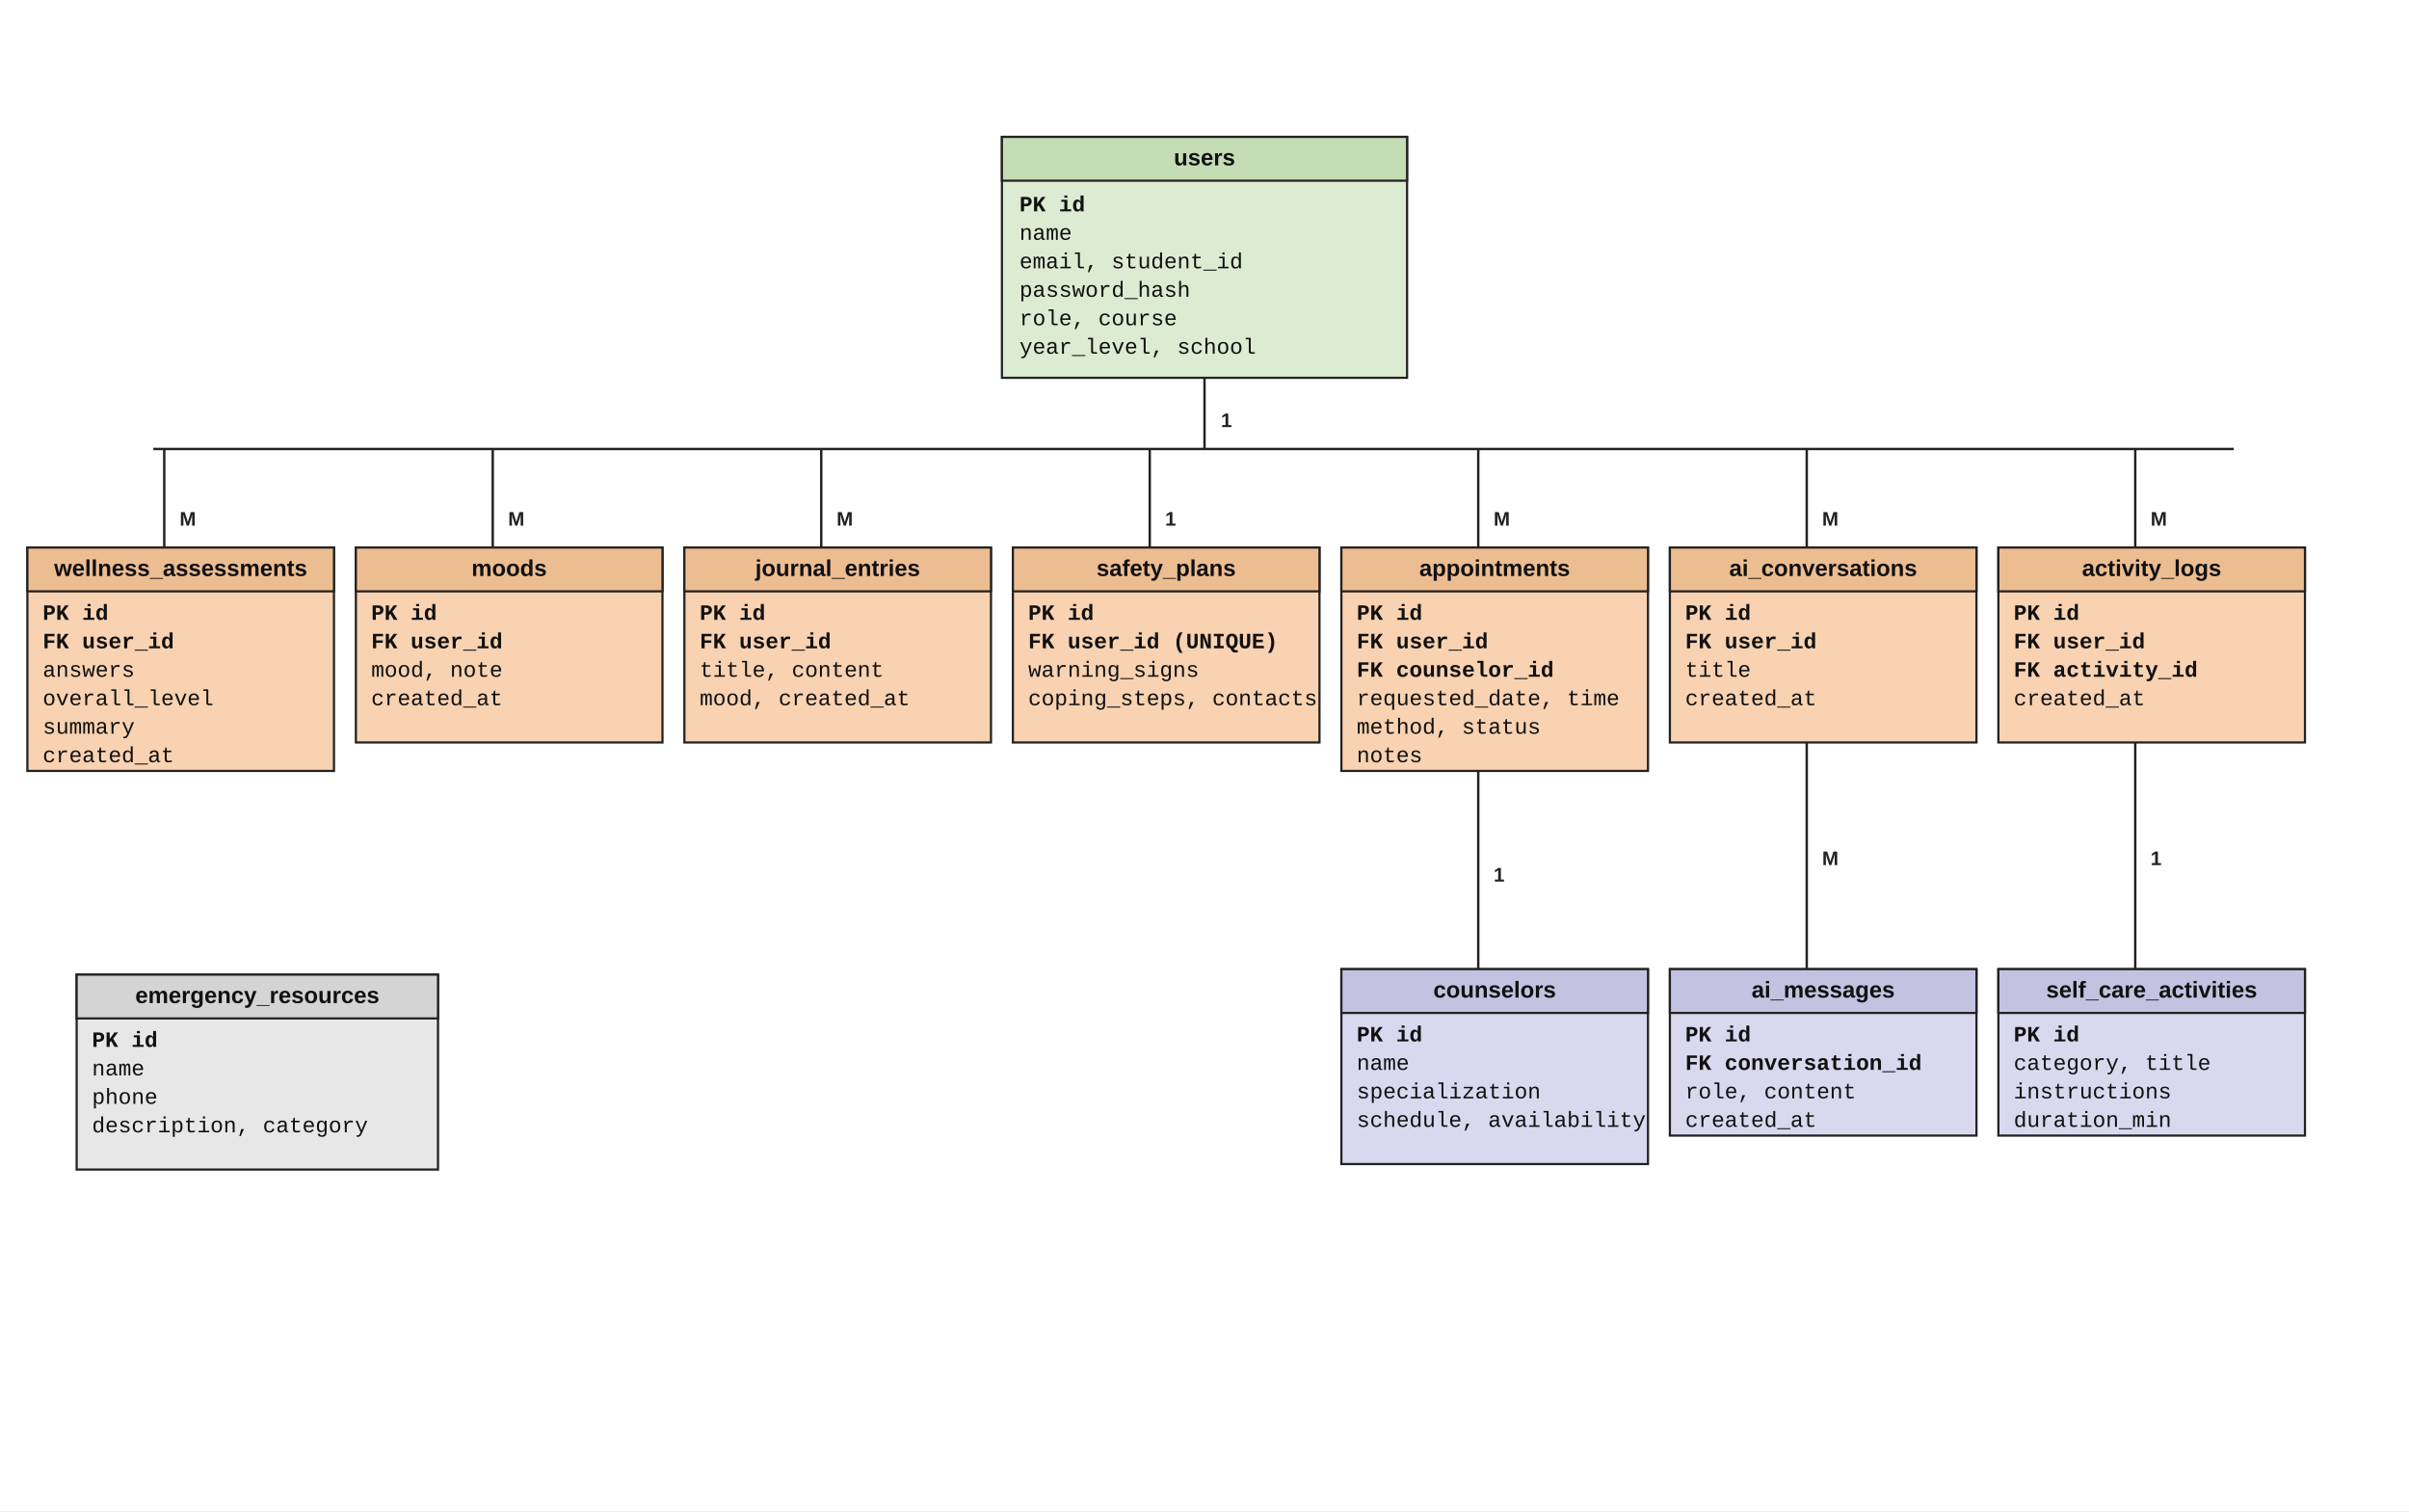
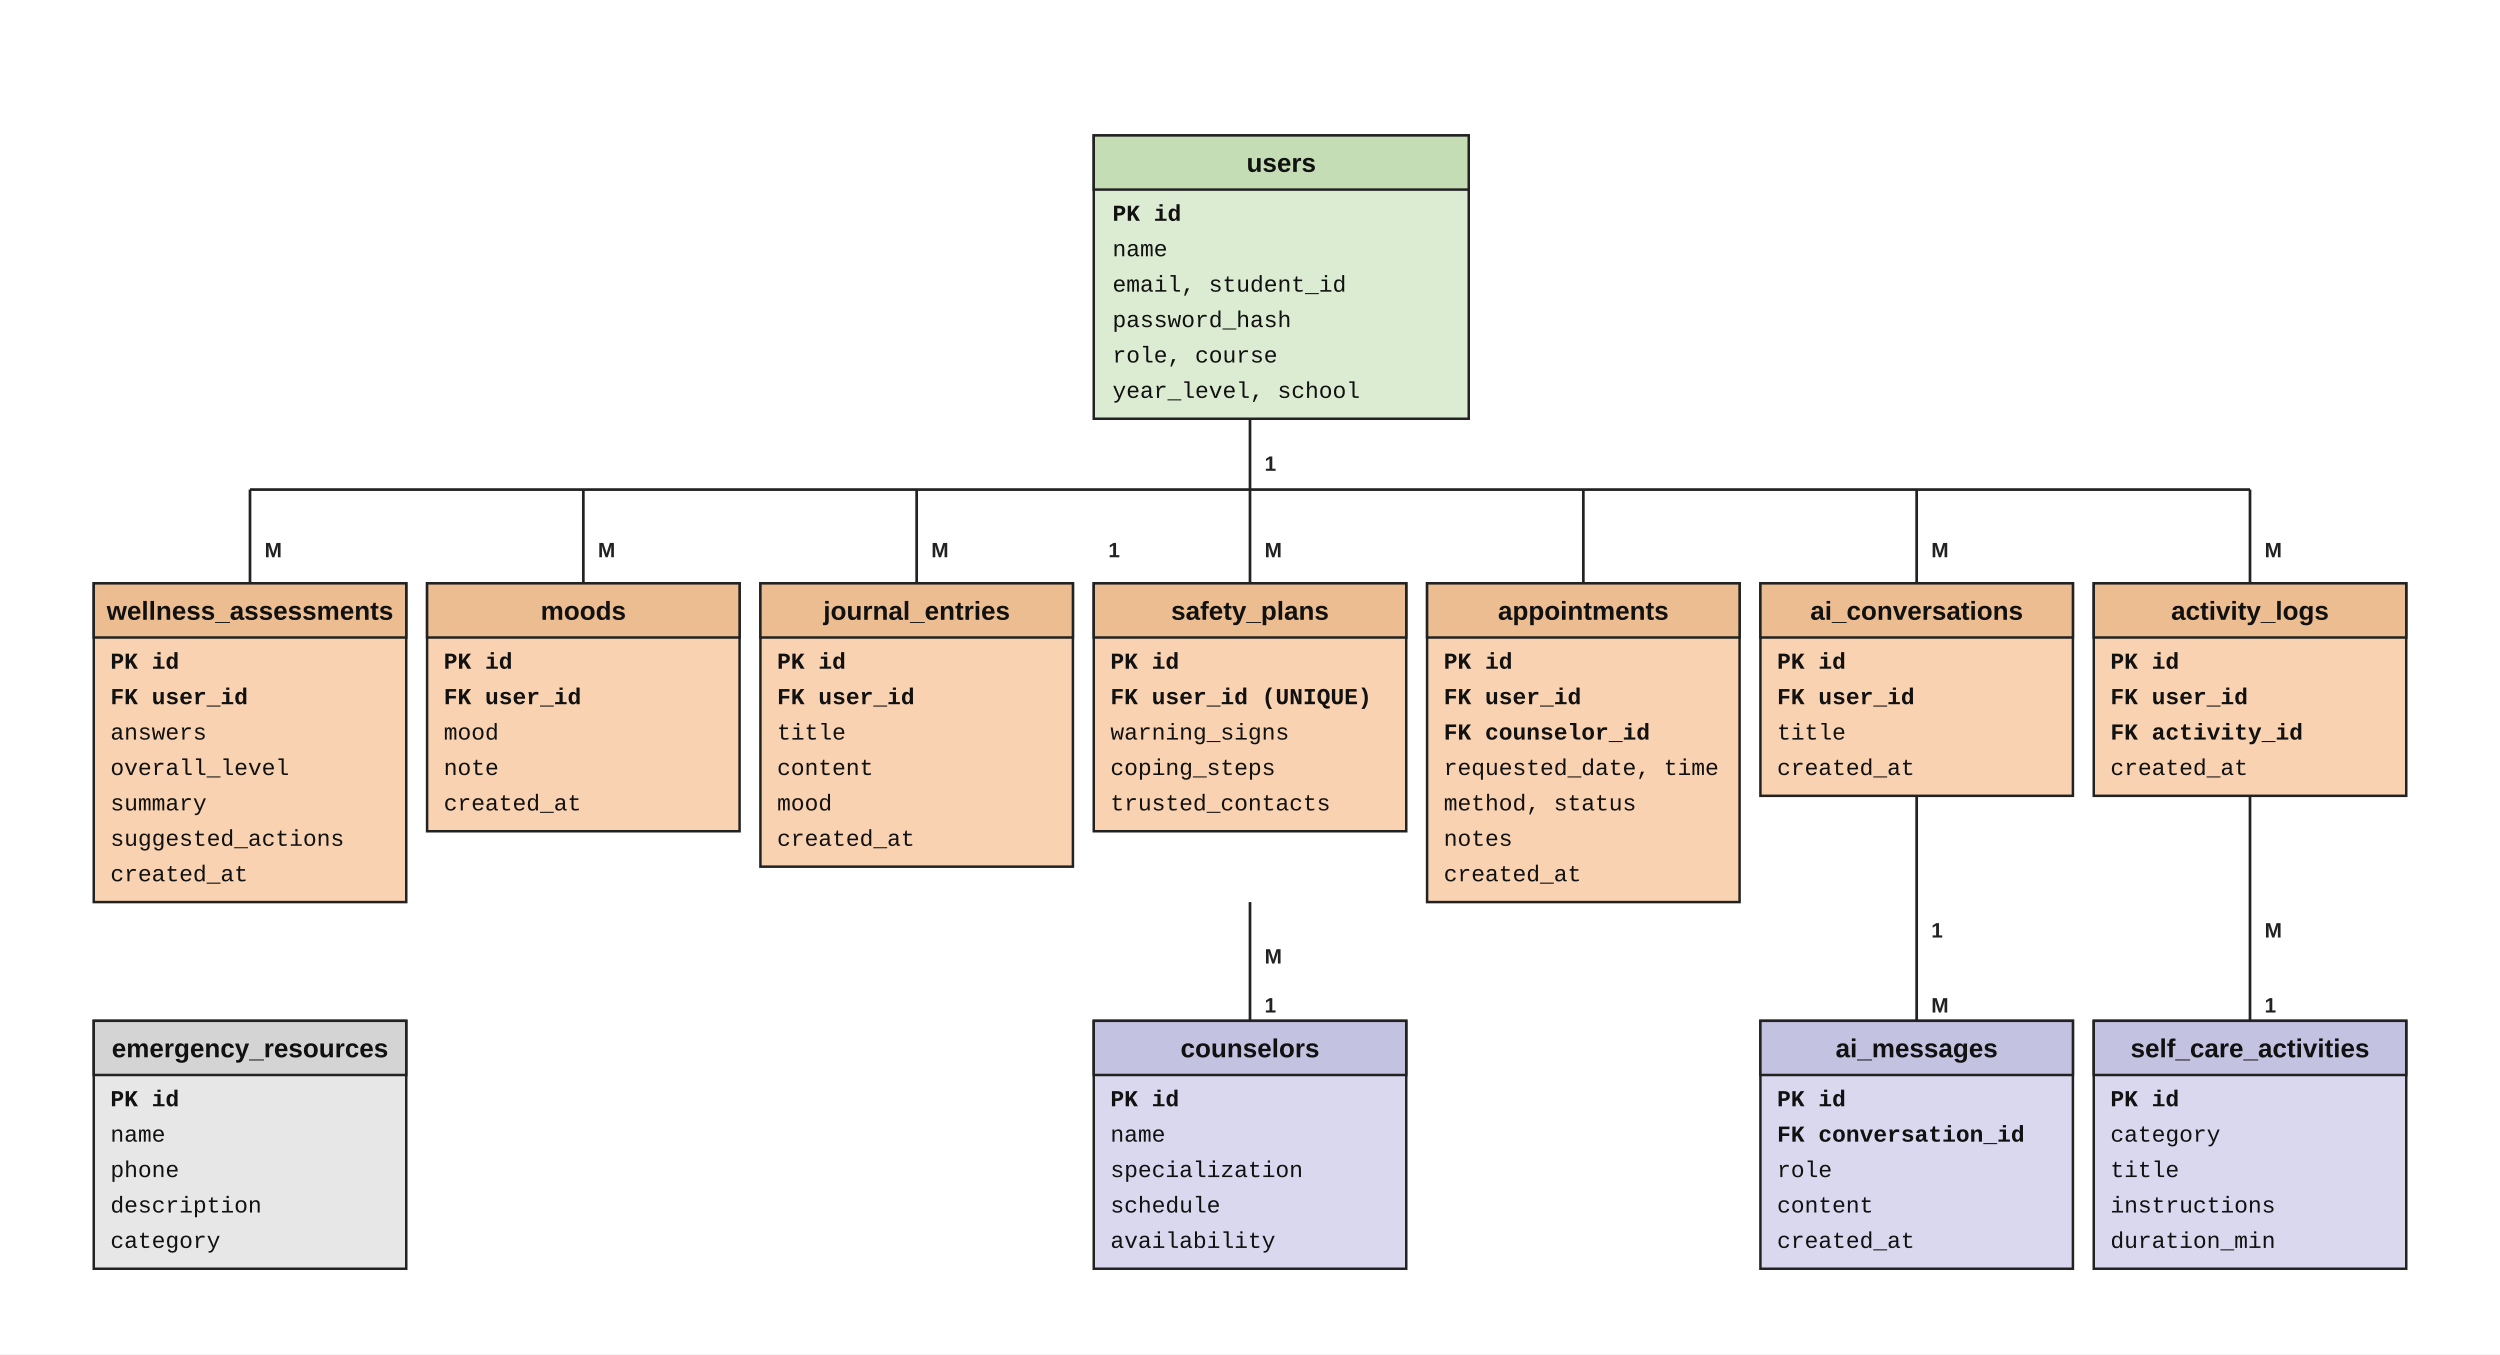
- <svg xmlns="http://www.w3.org/2000/svg" width="2200" height="1380" viewBox="0 0 2200 1380" role="img" aria-labelledby="title desc">
+ <svg xmlns="http://www.w3.org/2000/svg" width="2400" height="1300" viewBox="0 0 2400 1300" role="img" aria-labelledby="title desc">
  <style>
-     .bg{fill:#fff}.title{font:bold 38px Arial,sans-serif;fill:#111;text-anchor:middle}.sub{font:20px Arial,sans-serif;fill:#555;text-anchor:middle}.box{stroke:#222;stroke-width:2}.head{stroke:#222;stroke-width:2}.name{font:bold 21px Arial,sans-serif;fill:#111;text-anchor:middle}.field{font:20px 'Courier New',monospace;fill:#111}.pk{font-weight:bold}.rel{stroke:#222;stroke-width:2.2;fill:none}.dash{stroke:#777;stroke-width:1.8;stroke-dasharray:6 5;fill:none}.card{font:bold 18px Arial,sans-serif;fill:#222}.note{font:18px Arial,sans-serif;fill:#444}
+     .bg{fill:#fff}
+     .box{stroke:#222;stroke-width:2.4}
+     .head{stroke:#222;stroke-width:2.4}
+     .name{font:bold 25px Arial,sans-serif;fill:#111;text-anchor:middle}
+     .field{font:22px 'Courier New',monospace;fill:#111}
+     .pk{font-weight:bold}
+     .rel{stroke:#222;stroke-width:2.6;fill:none}
+     .card{font:bold 20px Arial,sans-serif;fill:#222}
  </style>
-   <rect class="bg" width="2200" height="1380" />
-   <g transform="translate(915 125)">
-     <rect width="370" height="220" fill="#dcecd2" class="box" />
-     <rect width="370" height="40" fill="#c4ddb5" class="head" />
-     <text x="185" y="26" class="name">users</text>
-     <text x="16" y="68" class="field pk">PK  id</text>
-     <text x="16" y="94" class="field">name</text>
-     <text x="16" y="120" class="field">email, student_id</text>
-     <text x="16" y="146" class="field">password_hash</text>
-     <text x="16" y="172" class="field">role, course</text>
-     <text x="16" y="198" class="field">year_level, school</text>
+   <rect class="bg" width="2400" height="1300" />
+   <g transform="translate(1050 130)">
+     <rect width="360" height="272" fill="#dcecd2" class="box" />
+     <rect width="360" height="52" fill="#c4ddb5" class="head" />
+     <text x="180" y="35" class="name">users</text>
+     <text x="18" y="82" class="field pk">PK  id</text>
+     <text x="18" y="116" class="field">name</text>
+     <text x="18" y="150" class="field">email, student_id</text>
+     <text x="18" y="184" class="field">password_hash</text>
+     <text x="18" y="218" class="field">role, course</text>
+     <text x="18" y="252" class="field">year_level, school</text>
  </g>
-   <path d="M1100 345 V410 M140 410 H2040" class="rel" />
-   <text x="1115" y="390" class="card">1</text>
-   <g transform="translate(25 500)">
-     <rect width="280" height="204" fill="#f8d2b1" class="box" />
-     <rect width="280" height="40" fill="#edbd92" class="head" />
-     <text x="140" y="26" class="name">wellness_assessments</text>
-     <text x="14" y="66" class="field pk">PK  id</text>
-     <text x="14" y="92" class="field pk">FK  user_id</text>
-     <text x="14" y="118" class="field">answers</text>
-     <text x="14" y="144" class="field">overall_level</text>
-     <text x="14" y="170" class="field">summary</text>
-     <text x="14" y="196" class="field">created_at</text>
+   <path d="M1200 402 V470 M240 470 H2160 M240 470 V560 M560 470 V560 M880 470 V560 M1200 470 V560 M1520 470 V560 M1840 470 V560 M2160 470 V560" class="rel" />
+   <text x="1214" y="452" class="card">1</text>
+   <text x="254" y="535" class="card">M</text>
+   <text x="574" y="535" class="card">M</text>
+   <text x="894" y="535" class="card">M</text>
+   <text x="1064" y="535" class="card">1</text>
+   <text x="1214" y="535" class="card">M</text>
+   <text x="1854" y="535" class="card">M</text>
+   <text x="2174" y="535" class="card">M</text>
+   <g transform="translate(90 560)">
+     <rect width="300" height="306" fill="#f8d2b1" class="box" />
+     <rect width="300" height="52" fill="#edbd92" class="head" />
+     <text x="150" y="35" class="name">wellness_assessments</text>
+     <text x="16" y="82" class="field pk">PK  id</text>
+     <text x="16" y="116" class="field pk">FK  user_id</text>
+     <text x="16" y="150" class="field">answers</text>
+     <text x="16" y="184" class="field">overall_level</text>
+     <text x="16" y="218" class="field">summary</text>
+     <text x="16" y="252" class="field">suggested_actions</text>
+     <text x="16" y="286" class="field">created_at</text>
  </g>
-   <g transform="translate(325 500)">
-     <rect width="280" height="178" fill="#f8d2b1" class="box" />
-     <rect width="280" height="40" fill="#edbd92" class="head" />
-     <text x="140" y="26" class="name">moods</text>
-     <text x="14" y="66" class="field pk">PK  id</text>
-     <text x="14" y="92" class="field pk">FK  user_id</text>
-     <text x="14" y="118" class="field">mood, note</text>
-     <text x="14" y="144" class="field">created_at</text>
+   <g transform="translate(410 560)">
+     <rect width="300" height="238" fill="#f8d2b1" class="box" />
+     <rect width="300" height="52" fill="#edbd92" class="head" />
+     <text x="150" y="35" class="name">moods</text>
+     <text x="16" y="82" class="field pk">PK  id</text>
+     <text x="16" y="116" class="field pk">FK  user_id</text>
+     <text x="16" y="150" class="field">mood</text>
+     <text x="16" y="184" class="field">note</text>
+     <text x="16" y="218" class="field">created_at</text>
  </g>
-   <g transform="translate(625 500)">
-     <rect width="280" height="178" fill="#f8d2b1" class="box" />
-     <rect width="280" height="40" fill="#edbd92" class="head" />
-     <text x="140" y="26" class="name">journal_entries</text>
-     <text x="14" y="66" class="field pk">PK  id</text>
-     <text x="14" y="92" class="field pk">FK  user_id</text>
-     <text x="14" y="118" class="field">title, content</text>
-     <text x="14" y="144" class="field">mood, created_at</text>
+   <g transform="translate(730 560)">
+     <rect width="300" height="272" fill="#f8d2b1" class="box" />
+     <rect width="300" height="52" fill="#edbd92" class="head" />
+     <text x="150" y="35" class="name">journal_entries</text>
+     <text x="16" y="82" class="field pk">PK  id</text>
+     <text x="16" y="116" class="field pk">FK  user_id</text>
+     <text x="16" y="150" class="field">title</text>
+     <text x="16" y="184" class="field">content</text>
+     <text x="16" y="218" class="field">mood</text>
+     <text x="16" y="252" class="field">created_at</text>
  </g>
-   <g transform="translate(925 500)">
-     <rect width="280" height="178" fill="#f8d2b1" class="box" />
-     <rect width="280" height="40" fill="#edbd92" class="head" />
-     <text x="140" y="26" class="name">safety_plans</text>
-     <text x="14" y="66" class="field pk">PK  id</text>
-     <text x="14" y="92" class="field pk">FK  user_id (UNIQUE)</text>
-     <text x="14" y="118" class="field">warning_signs</text>
-     <text x="14" y="144" class="field">coping_steps, contacts</text>
+   <g transform="translate(1050 560)">
+     <rect width="300" height="238" fill="#f8d2b1" class="box" />
+     <rect width="300" height="52" fill="#edbd92" class="head" />
+     <text x="150" y="35" class="name">safety_plans</text>
+     <text x="16" y="82" class="field pk">PK  id</text>
+     <text x="16" y="116" class="field pk">FK  user_id (UNIQUE)</text>
+     <text x="16" y="150" class="field">warning_signs</text>
+     <text x="16" y="184" class="field">coping_steps</text>
+     <text x="16" y="218" class="field">trusted_contacts</text>
  </g>
-   <g transform="translate(1225 500)">
-     <rect width="280" height="204" fill="#f8d2b1" class="box" />
-     <rect width="280" height="40" fill="#edbd92" class="head" />
-     <text x="140" y="26" class="name">appointments</text>
-     <text x="14" y="66" class="field pk">PK  id</text>
-     <text x="14" y="92" class="field pk">FK  user_id</text>
-     <text x="14" y="118" class="field pk">FK  counselor_id</text>
-     <text x="14" y="144" class="field">requested_date, time</text>
-     <text x="14" y="170" class="field">method, status</text>
-     <text x="14" y="196" class="field">notes</text>
+   <g transform="translate(1370 560)">
+     <rect width="300" height="306" fill="#f8d2b1" class="box" />
+     <rect width="300" height="52" fill="#edbd92" class="head" />
+     <text x="150" y="35" class="name">appointments</text>
+     <text x="16" y="82" class="field pk">PK  id</text>
+     <text x="16" y="116" class="field pk">FK  user_id</text>
+     <text x="16" y="150" class="field pk">FK  counselor_id</text>
+     <text x="16" y="184" class="field">requested_date, time</text>
+     <text x="16" y="218" class="field">method, status</text>
+     <text x="16" y="252" class="field">notes</text>
+     <text x="16" y="286" class="field">created_at</text>
  </g>
-   <g transform="translate(1525 500)">
-     <rect width="280" height="178" fill="#f8d2b1" class="box" />
-     <rect width="280" height="40" fill="#edbd92" class="head" />
-     <text x="140" y="26" class="name">ai_conversations</text>
-     <text x="14" y="66" class="field pk">PK  id</text>
-     <text x="14" y="92" class="field pk">FK  user_id</text>
-     <text x="14" y="118" class="field">title</text>
-     <text x="14" y="144" class="field">created_at</text>
+   <g transform="translate(1690 560)">
+     <rect width="300" height="204" fill="#f8d2b1" class="box" />
+     <rect width="300" height="52" fill="#edbd92" class="head" />
+     <text x="150" y="35" class="name">ai_conversations</text>
+     <text x="16" y="82" class="field pk">PK  id</text>
+     <text x="16" y="116" class="field pk">FK  user_id</text>
+     <text x="16" y="150" class="field">title</text>
+     <text x="16" y="184" class="field">created_at</text>
  </g>
-   <g transform="translate(1825 500)">
-     <rect width="280" height="178" fill="#f8d2b1" class="box" />
-     <rect width="280" height="40" fill="#edbd92" class="head" />
-     <text x="140" y="26" class="name">activity_logs</text>
-     <text x="14" y="66" class="field pk">PK  id</text>
-     <text x="14" y="92" class="field pk">FK  user_id</text>
-     <text x="14" y="118" class="field pk">FK  activity_id</text>
-     <text x="14" y="144" class="field">created_at</text>
+   <g transform="translate(2010 560)">
+     <rect width="300" height="204" fill="#f8d2b1" class="box" />
+     <rect width="300" height="52" fill="#edbd92" class="head" />
+     <text x="150" y="35" class="name">activity_logs</text>
+     <text x="16" y="82" class="field pk">PK  id</text>
+     <text x="16" y="116" class="field pk">FK  user_id</text>
+     <text x="16" y="150" class="field pk">FK  activity_id</text>
+     <text x="16" y="184" class="field">created_at</text>
  </g>
-   <path d="M150 410 V500 M450 410 V500 M750 410 V500 M1050 410 V500 M1350 410 V500 M1650 410 V500 M1950 410 V500" class="rel" />
-   <text x="164" y="480" class="card">M</text>
-   <text x="464" y="480" class="card">M</text>
-   <text x="764" y="480" class="card">M</text>
-   <text x="1064" y="480" class="card">1</text>
-   <text x="1364" y="480" class="card">M</text>
-   <text x="1664" y="480" class="card">M</text>
-   <text x="1964" y="480" class="card">M</text>
-   <g transform="translate(1225 885)">
-     <rect width="280" height="178" fill="#d9d8ef" class="box" />
-     <rect width="280" height="40" fill="#c4c2e1" class="head" />
-     <text x="140" y="26" class="name">counselors</text>
-     <text x="14" y="66" class="field pk">PK  id</text>
-     <text x="14" y="92" class="field">name</text>
-     <text x="14" y="118" class="field">specialization</text>
-     <text x="14" y="144" class="field">schedule, availability</text>
+   <g transform="translate(90 980)">
+     <rect width="300" height="238" fill="#e7e7e7" class="box" />
+     <rect width="300" height="52" fill="#d4d4d4" class="head" />
+     <text x="150" y="35" class="name">emergency_resources</text>
+     <text x="16" y="82" class="field pk">PK  id</text>
+     <text x="16" y="116" class="field">name</text>
+     <text x="16" y="150" class="field">phone</text>
+     <text x="16" y="184" class="field">description</text>
+     <text x="16" y="218" class="field">category</text>
  </g>
-   <g transform="translate(1525 885)">
-     <rect width="280" height="152" fill="#d9d8ef" class="box" />
-     <rect width="280" height="40" fill="#c4c2e1" class="head" />
-     <text x="140" y="26" class="name">ai_messages</text>
-     <text x="14" y="66" class="field pk">PK  id</text>
-     <text x="14" y="92" class="field pk">FK  conversation_id</text>
-     <text x="14" y="118" class="field">role, content</text>
-     <text x="14" y="144" class="field">created_at</text>
+   <g transform="translate(1050 980)">
+     <rect width="300" height="238" fill="#d9d8ef" class="box" />
+     <rect width="300" height="52" fill="#c4c2e1" class="head" />
+     <text x="150" y="35" class="name">counselors</text>
+     <text x="16" y="82" class="field pk">PK  id</text>
+     <text x="16" y="116" class="field">name</text>
+     <text x="16" y="150" class="field">specialization</text>
+     <text x="16" y="184" class="field">schedule</text>
+     <text x="16" y="218" class="field">availability</text>
  </g>
-   <g transform="translate(1825 885)">
-     <rect width="280" height="152" fill="#d9d8ef" class="box" />
-     <rect width="280" height="40" fill="#c4c2e1" class="head" />
-     <text x="140" y="26" class="name">self_care_activities</text>
-     <text x="14" y="66" class="field pk">PK  id</text>
-     <text x="14" y="92" class="field">category, title</text>
-     <text x="14" y="118" class="field">instructions</text>
-     <text x="14" y="144" class="field">duration_min</text>
+   <g transform="translate(1690 980)">
+     <rect width="300" height="238" fill="#d9d8ef" class="box" />
+     <rect width="300" height="52" fill="#c4c2e1" class="head" />
+     <text x="150" y="35" class="name">ai_messages</text>
+     <text x="16" y="82" class="field pk">PK  id</text>
+     <text x="16" y="116" class="field pk">FK  conversation_id</text>
+     <text x="16" y="150" class="field">role</text>
+     <text x="16" y="184" class="field">content</text>
+     <text x="16" y="218" class="field">created_at</text>
  </g>
-   <g transform="translate(70 890)">
-     <rect width="330" height="178" fill="#e7e7e7" class="box" />
-     <rect width="330" height="40" fill="#d4d4d4" class="head" />
-     <text x="165" y="26" class="name">emergency_resources</text>
-     <text x="14" y="66" class="field pk">PK  id</text>
-     <text x="14" y="92" class="field">name</text>
-     <text x="14" y="118" class="field">phone</text>
-     <text x="14" y="144" class="field">description, category</text>
+   <g transform="translate(2010 980)">
+     <rect width="300" height="238" fill="#d9d8ef" class="box" />
+     <rect width="300" height="52" fill="#c4c2e1" class="head" />
+     <text x="150" y="35" class="name">self_care_activities</text>
+     <text x="16" y="82" class="field pk">PK  id</text>
+     <text x="16" y="116" class="field">category</text>
+     <text x="16" y="150" class="field">title</text>
+     <text x="16" y="184" class="field">instructions</text>
+     <text x="16" y="218" class="field">duration_min</text>
  </g>
-   <path d="M1350 704 V885 M1650 678 V885 M1950 678 V885" class="rel" />
-   <text x="1364" y="805" class="card">1</text>
-   <text x="1664" y="790" class="card">M</text>
-   <text x="1964" y="790" class="card">1</text>
+   <path d="M1200 866 V980 M1840 764 V980 M2160 764 V980" class="rel" />
+   <text x="1214" y="925" class="card">M</text>
+   <text x="1214" y="972" class="card">1</text>
+   <text x="1854" y="900" class="card">1</text>
+   <text x="1854" y="972" class="card">M</text>
+   <text x="2174" y="900" class="card">M</text>
+   <text x="2174" y="972" class="card">1</text>
</svg>
